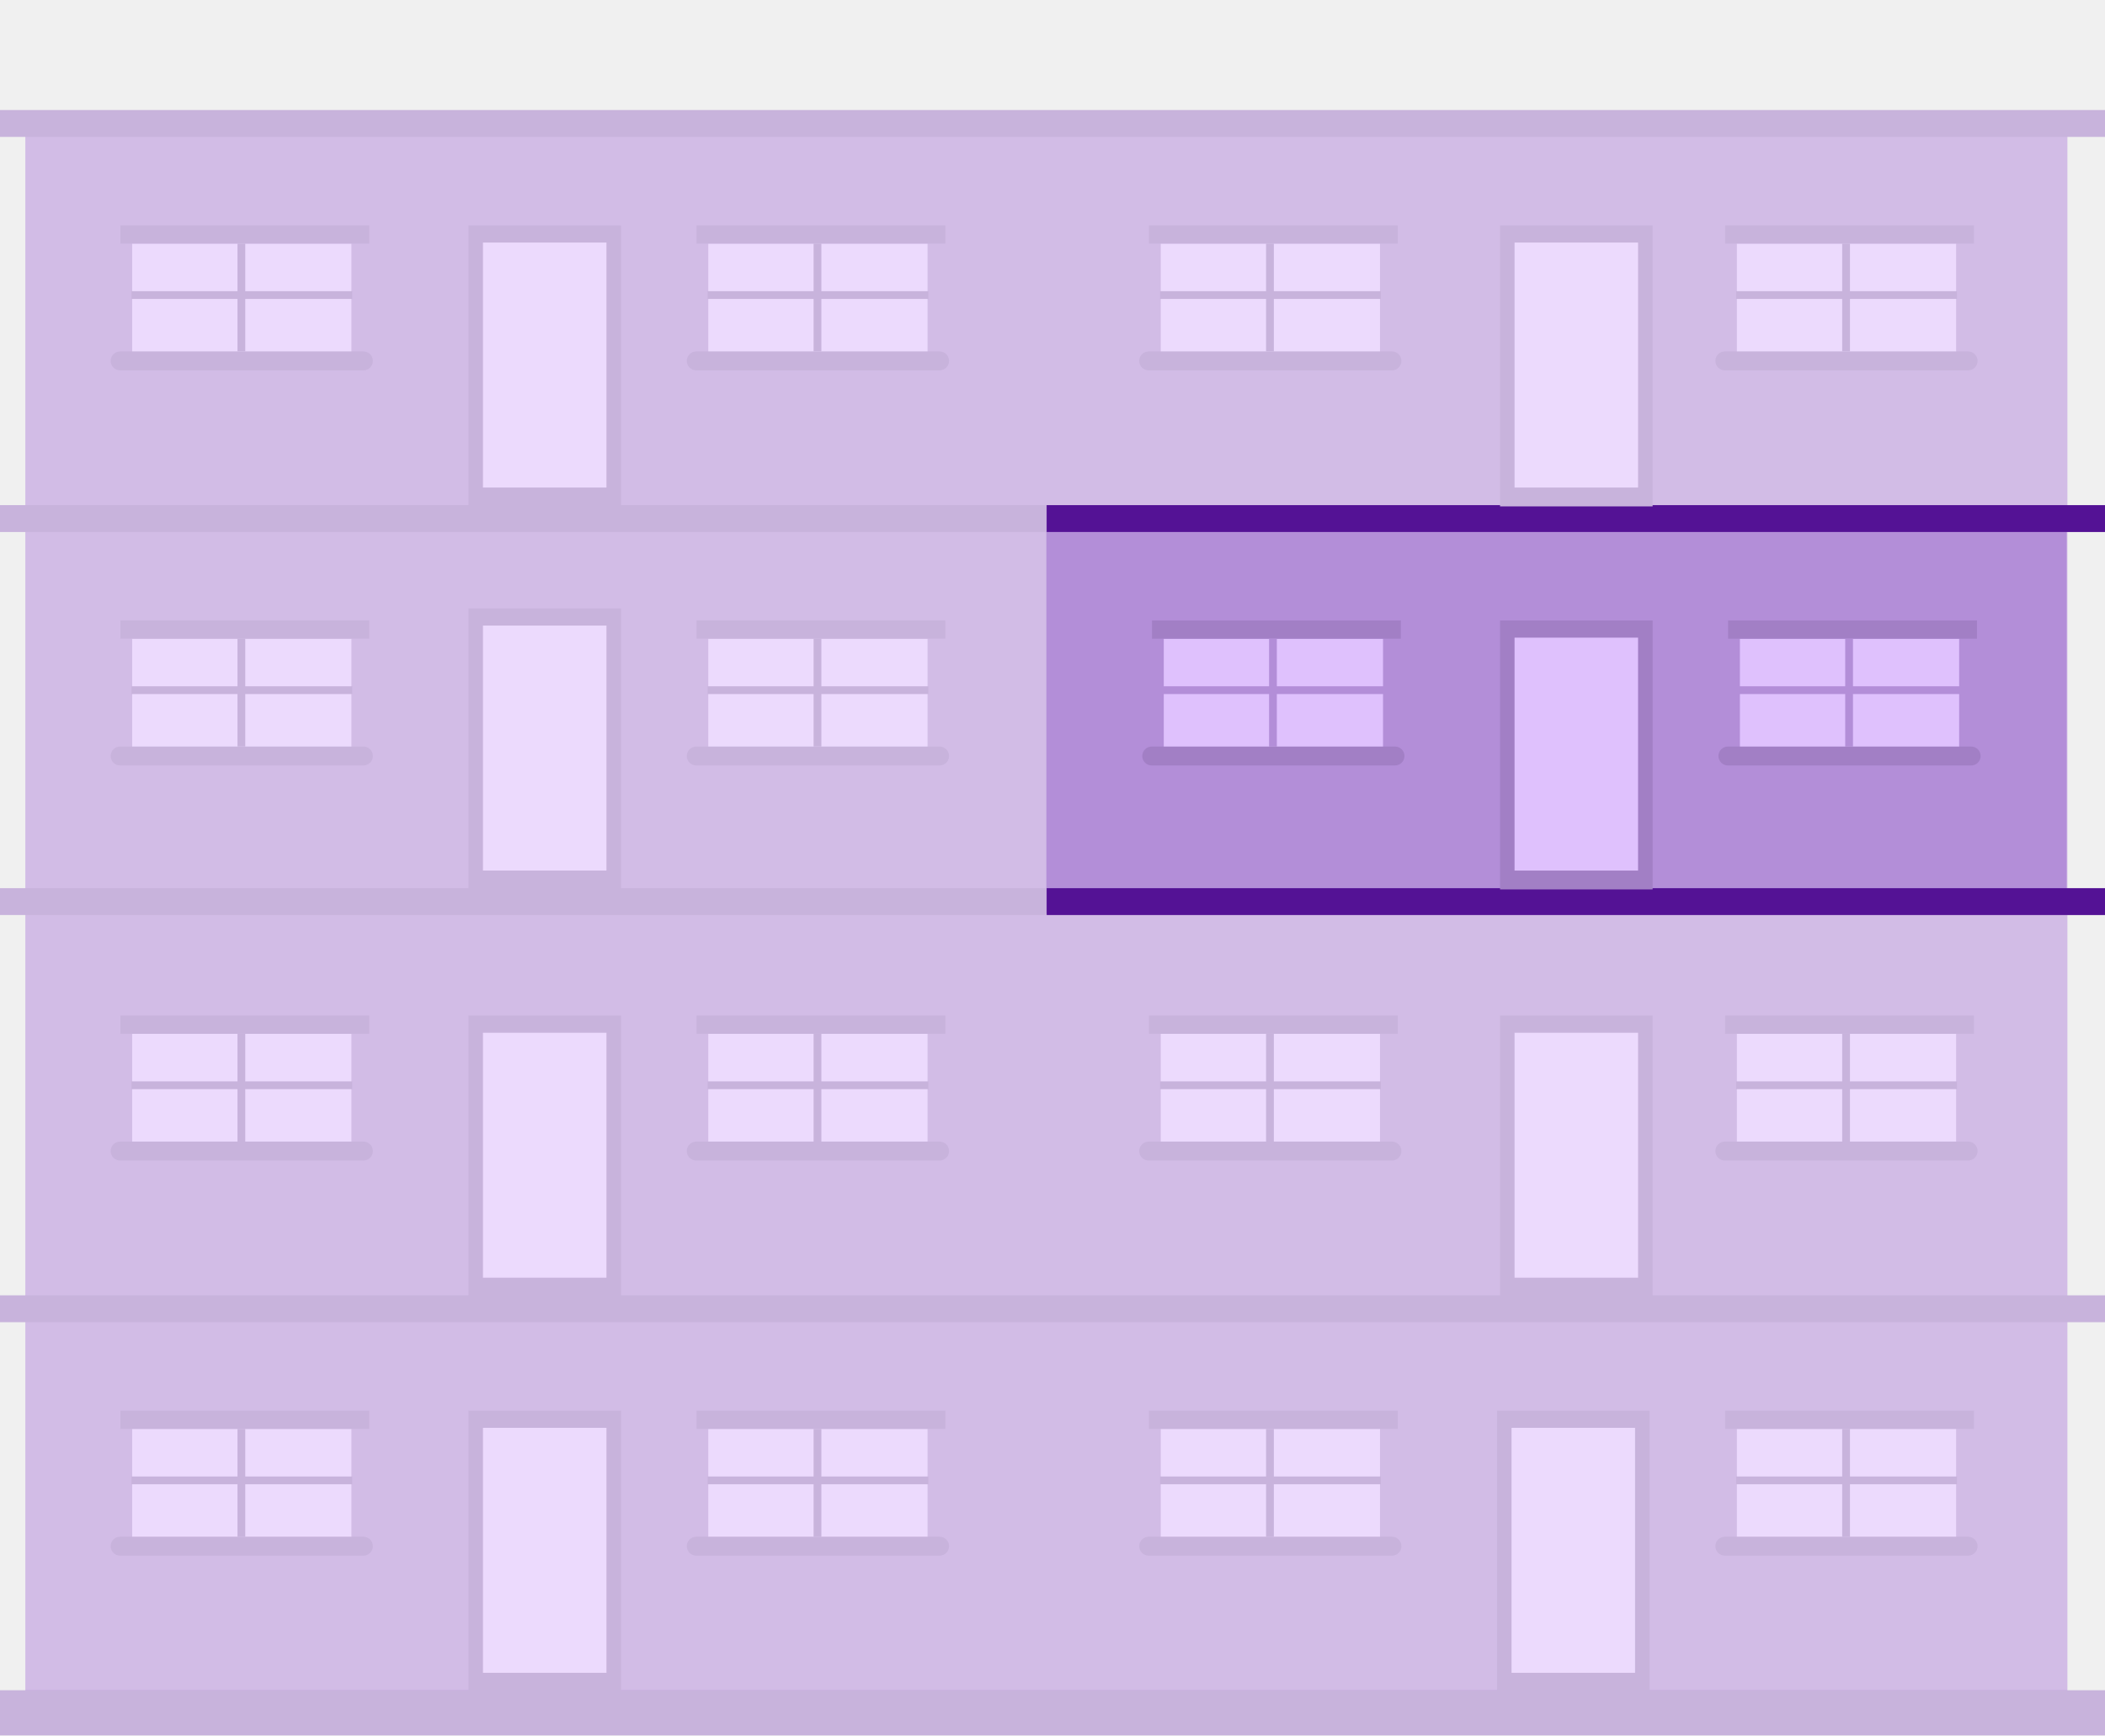
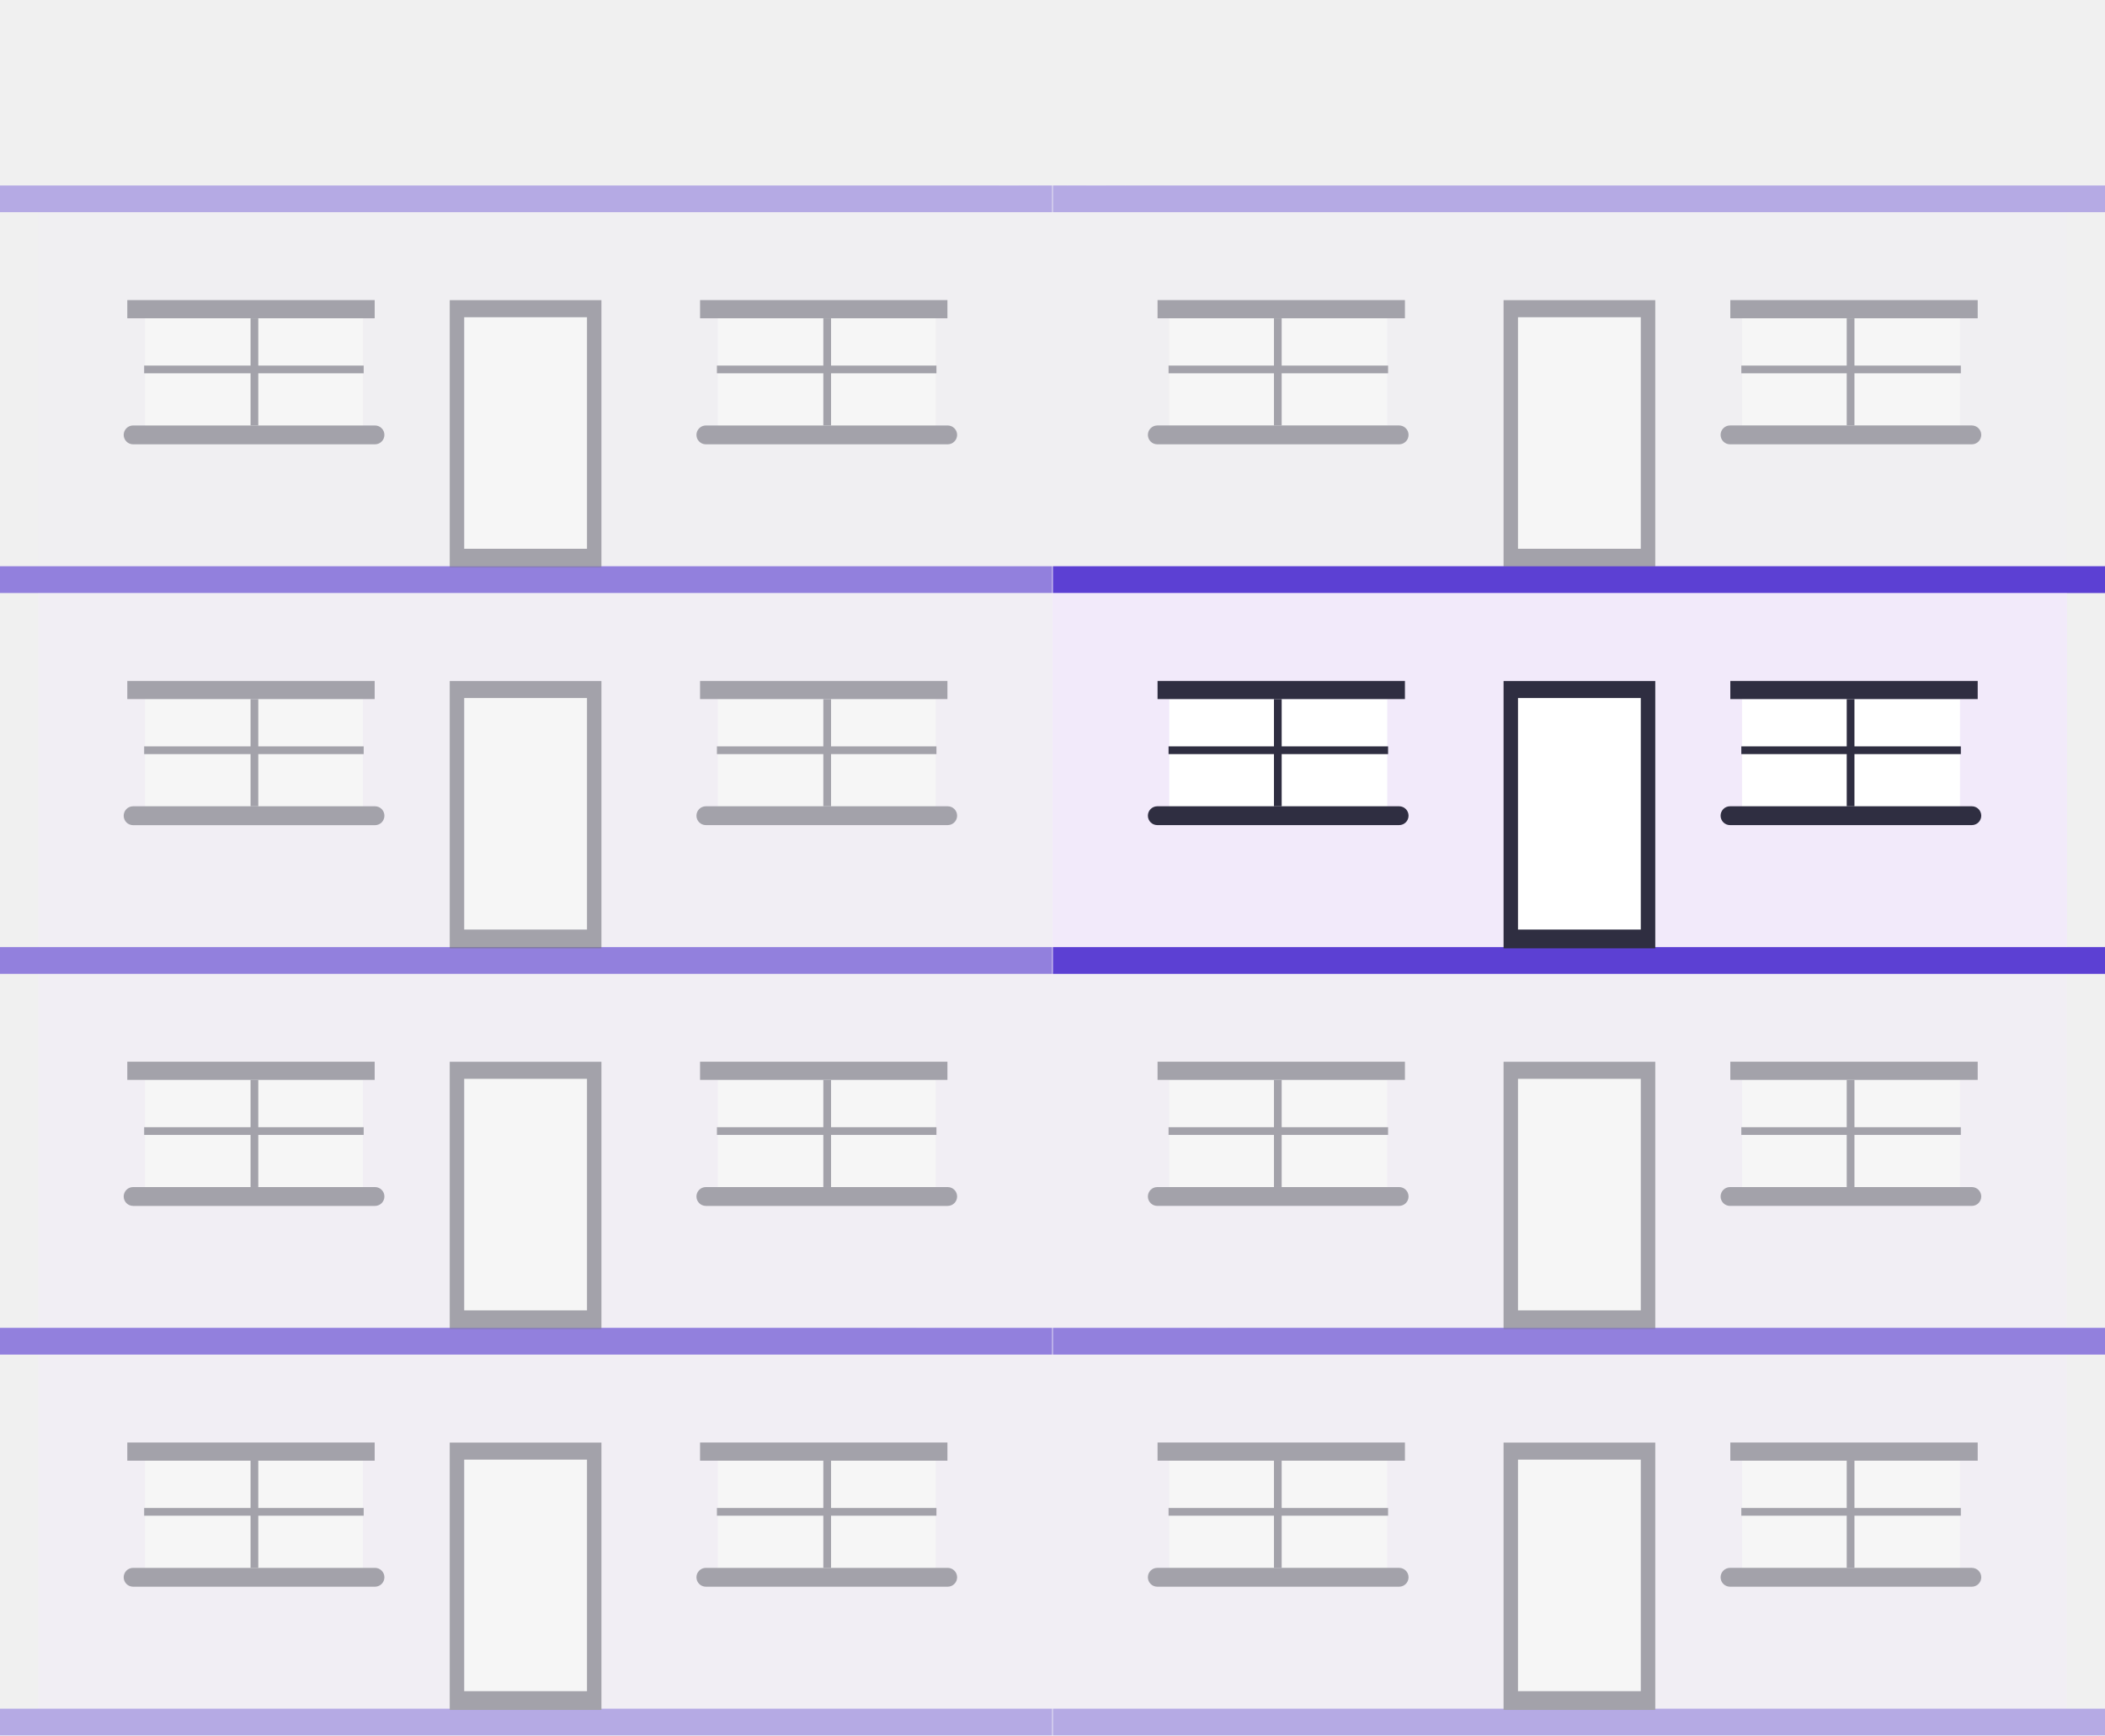
<svg xmlns="http://www.w3.org/2000/svg" id="Laag_1" data-name="Laag 1" viewBox="0 0 1510 1245">
  <defs>
-     <style>.cls-1{fill:#d2bce6;}.cls-2{fill:#c8b3dc;}.cls-3{fill:#b38ed8;}.cls-4{fill:#541295;}.cls-5{fill:#a27fc5;}.cls-6{fill:#dfc1fd;}.cls-7{fill:#ecdafd;}</style>
+     <style>.cls-1{opacity:0.4;}.cls-2,.cls-6{fill:#f2eafa;}.cls-2{opacity:0.5;isolation:isolate;}.cls-3{fill:#5c40d3;}.cls-4{fill:#fff;}.cls-5{fill:#2f2e41;}</style>
  </defs>
-   <rect id="Rectangle_430" data-name="Rectangle 430" class="cls-1" x="18.18" y="97.4" width="1464.87" height="1125.16" />
-   <rect id="Rectangle_567" data-name="Rectangle 567" class="cls-2" y="637.19" width="1510" height="19.27" />
-   <rect id="Rectangle_568" data-name="Rectangle 568" class="cls-2" y="362.39" width="1510" height="19.27" />
-   <rect id="Rectangle_296" data-name="Rectangle 296" class="cls-2" y="78.94" width="1510" height="19.27" />
-   <path id="Path_1730" data-name="Path 1730" class="cls-3" d="M1482.52,364.5v291H750.61V362.39l630.75,1.82Z" />
-   <rect id="Rectangle_439" data-name="Rectangle 439" class="cls-4" x="750.83" y="362.39" width="759.17" height="19.27" />
-   <rect id="Rectangle_566" data-name="Rectangle 566" class="cls-4" x="750.83" y="637.19" width="759.17" height="19.27" />
-   <rect id="Rectangle_482" data-name="Rectangle 482" class="cls-2" y="929.3" width="1510" height="19.27" />
-   <rect id="Rectangle_493" data-name="Rectangle 493" class="cls-5" y="1212.75" width="1510" height="19.27" />
-   <rect id="Rectangle_431" data-name="Rectangle 431" class="cls-2" y="1212.75" width="1510" height="32.25" />
-   <rect id="Rectangle_465" data-name="Rectangle 465" class="cls-6" x="834.82" y="458.22" width="157.28" height="88.99" />
-   <rect id="Rectangle_440" data-name="Rectangle 440" class="cls-7" x="94.81" y="174.77" width="157.28" height="88.99" />
-   <rect id="Rectangle_507" data-name="Rectangle 507" class="cls-7" x="94.81" y="741.68" width="157.28" height="88.99" />
-   <rect id="Rectangle_560" data-name="Rectangle 560" class="cls-7" x="94.81" y="458.22" width="157.28" height="88.99" />
-   <rect id="Rectangle_531" data-name="Rectangle 531" class="cls-7" x="94.81" y="1025.13" width="157.28" height="88.99" />
-   <rect id="Rectangle_497" data-name="Rectangle 497" class="cls-7" x="832.66" y="174.77" width="157.28" height="88.99" />
-   <rect id="Rectangle_518" data-name="Rectangle 518" class="cls-7" x="832.66" y="741.68" width="157.28" height="88.99" />
-   <rect id="Rectangle_542" data-name="Rectangle 542" class="cls-7" x="832.66" y="1025.13" width="157.28" height="88.99" />
-   <rect id="Rectangle_472" data-name="Rectangle 472" class="cls-6" x="1248.1" y="458.22" width="157.28" height="88.99" />
-   <rect id="Rectangle_448" data-name="Rectangle 448" class="cls-7" x="508.09" y="174.77" width="157.28" height="88.99" />
-   <rect id="Rectangle_508" data-name="Rectangle 508" class="cls-7" x="508.09" y="741.68" width="157.28" height="88.99" />
-   <rect id="Rectangle_554" data-name="Rectangle 554" class="cls-7" x="508.09" y="458.22" width="157.28" height="88.99" />
-   <rect id="Rectangle_532" data-name="Rectangle 532" class="cls-7" x="508.09" y="1025.13" width="157.28" height="88.99" />
-   <rect id="Rectangle_494" data-name="Rectangle 494" class="cls-7" x="1245.93" y="174.77" width="157.28" height="88.99" />
-   <rect id="Rectangle_527" data-name="Rectangle 527" class="cls-7" x="1245.93" y="741.68" width="157.28" height="88.99" />
-   <rect id="Rectangle_551" data-name="Rectangle 551" class="cls-7" x="1245.93" y="1025.13" width="157.28" height="88.99" />
-   <rect id="Rectangle_466" data-name="Rectangle 466" class="cls-5" x="826.37" y="445.12" width="178.5" height="13.11" />
-   <rect id="Rectangle_441" data-name="Rectangle 441" class="cls-2" x="86.37" y="161.66" width="178.5" height="13.11" />
-   <rect id="Rectangle_506" data-name="Rectangle 506" class="cls-2" x="86.37" y="728.57" width="178.5" height="13.11" />
-   <rect id="Rectangle_563" data-name="Rectangle 563" class="cls-2" x="86.37" y="445.12" width="178.5" height="13.11" />
-   <rect id="Rectangle_530" data-name="Rectangle 530" class="cls-2" x="86.37" y="1012.02" width="178.5" height="13.11" />
-   <rect id="Rectangle_498" data-name="Rectangle 498" class="cls-2" x="824.21" y="161.66" width="178.5" height="13.11" />
-   <rect id="Rectangle_519" data-name="Rectangle 519" class="cls-2" x="824.21" y="728.57" width="178.5" height="13.11" />
-   <rect id="Rectangle_543" data-name="Rectangle 543" class="cls-2" x="824.21" y="1012.02" width="178.5" height="13.11" />
-   <rect id="Rectangle_473" data-name="Rectangle 473" class="cls-5" x="1239.65" y="445.12" width="178.5" height="13.11" />
-   <rect id="Rectangle_449" data-name="Rectangle 449" class="cls-2" x="499.65" y="161.66" width="178.5" height="13.11" />
-   <rect id="Rectangle_509" data-name="Rectangle 509" class="cls-2" x="499.65" y="728.57" width="178.5" height="13.11" />
-   <rect id="Rectangle_564" data-name="Rectangle 564" class="cls-2" x="499.65" y="445.12" width="178.5" height="13.11" />
-   <rect id="Rectangle_533" data-name="Rectangle 533" class="cls-2" x="499.65" y="1012.02" width="178.5" height="13.11" />
-   <rect id="Rectangle_499" data-name="Rectangle 499" class="cls-2" x="1237.49" y="161.66" width="178.5" height="13.11" />
-   <rect id="Rectangle_525" data-name="Rectangle 525" class="cls-2" x="1237.49" y="728.57" width="178.5" height="13.11" />
-   <rect id="Rectangle_549" data-name="Rectangle 549" class="cls-2" x="1237.49" y="1012.02" width="178.5" height="13.11" />
-   <rect id="Rectangle_467" data-name="Rectangle 467" class="cls-3" x="910.36" y="458.22" width="5.57" height="77.35" />
-   <rect id="Rectangle_442" data-name="Rectangle 442" class="cls-2" x="170.36" y="174.77" width="5.57" height="77.35" />
-   <rect id="Rectangle_510" data-name="Rectangle 510" class="cls-2" x="170.36" y="741.68" width="5.57" height="77.35" />
-   <rect id="Rectangle_565" data-name="Rectangle 565" class="cls-2" x="170.36" y="458.22" width="5.57" height="77.35" />
-   <rect id="Rectangle_534" data-name="Rectangle 534" class="cls-2" x="170.36" y="1025.13" width="5.57" height="77.35" />
-   <rect id="Rectangle_505" data-name="Rectangle 505" class="cls-2" x="908.2" y="174.77" width="5.57" height="77.35" />
-   <rect id="Rectangle_522" data-name="Rectangle 522" class="cls-2" x="908.2" y="741.68" width="5.57" height="77.35" />
-   <rect id="Rectangle_546" data-name="Rectangle 546" class="cls-2" x="908.2" y="1025.13" width="5.57" height="77.35" />
-   <rect id="Rectangle_476" data-name="Rectangle 476" class="cls-3" x="1323.64" y="458.22" width="5.57" height="77.35" />
-   <rect id="Rectangle_451" data-name="Rectangle 451" class="cls-2" x="583.63" y="174.77" width="5.57" height="77.35" />
-   <rect id="Rectangle_511" data-name="Rectangle 511" class="cls-2" x="583.63" y="741.68" width="5.57" height="77.35" />
-   <rect id="Rectangle_558" data-name="Rectangle 558" class="cls-2" x="583.63" y="458.22" width="5.57" height="77.35" />
-   <rect id="Rectangle_535" data-name="Rectangle 535" class="cls-2" x="583.63" y="1025.13" width="5.57" height="77.35" />
-   <rect id="Rectangle_496" data-name="Rectangle 496" class="cls-2" x="1321.48" y="174.77" width="5.57" height="77.35" />
-   <rect id="Rectangle_529" data-name="Rectangle 529" class="cls-2" x="1321.48" y="741.68" width="5.57" height="77.35" />
-   <rect id="Rectangle_553" data-name="Rectangle 553" class="cls-2" x="1321.48" y="1025.13" width="5.57" height="77.35" />
-   <path id="Rectangle_468" data-name="Rectangle 468" class="cls-5" d="M826.19,535.58h174.49a6.8,6.8,0,0,1,6.8,6.79h0a6.8,6.8,0,0,1-6.8,6.8H826.19a6.79,6.79,0,0,1-6.8-6.8h0A6.79,6.79,0,0,1,826.19,535.58Z" />
-   <path id="Rectangle_444" data-name="Rectangle 444" class="cls-2" d="M86.18,252.12H260.67a6.8,6.8,0,0,1,6.8,6.8h0a6.8,6.8,0,0,1-6.8,6.8H86.18a6.81,6.81,0,0,1-6.8-6.8h0A6.81,6.81,0,0,1,86.18,252.12Z" />
-   <path id="Rectangle_512" data-name="Rectangle 512" class="cls-2" d="M86.18,819H260.67a6.79,6.79,0,0,1,6.8,6.8h0a6.79,6.79,0,0,1-6.8,6.79H86.18a6.8,6.8,0,0,1-6.8-6.79h0A6.8,6.8,0,0,1,86.18,819Z" />
-   <path id="Rectangle_559" data-name="Rectangle 559" class="cls-2" d="M86.18,535.58H260.67a6.79,6.79,0,0,1,6.8,6.79h0a6.79,6.79,0,0,1-6.8,6.8H86.18a6.8,6.8,0,0,1-6.8-6.8h0A6.8,6.8,0,0,1,86.18,535.58Z" />
-   <path id="Rectangle_536" data-name="Rectangle 536" class="cls-2" d="M86.18,1102.48H260.67a6.79,6.79,0,0,1,6.8,6.8h0a6.79,6.79,0,0,1-6.8,6.79H86.18a6.8,6.8,0,0,1-6.8-6.79h0A6.8,6.8,0,0,1,86.18,1102.48Z" />
-   <path id="Rectangle_500" data-name="Rectangle 500" class="cls-2" d="M824,252.12h174.5a6.8,6.8,0,0,1,6.79,6.8h0a6.8,6.8,0,0,1-6.79,6.8H824a6.8,6.8,0,0,1-6.79-6.8h0A6.8,6.8,0,0,1,824,252.12Z" />
-   <path id="Rectangle_520" data-name="Rectangle 520" class="cls-2" d="M824,819h174.5a6.79,6.79,0,0,1,6.79,6.8h0a6.79,6.79,0,0,1-6.79,6.79H824a6.79,6.79,0,0,1-6.79-6.79h0A6.79,6.79,0,0,1,824,819Z" />
-   <path id="Rectangle_544" data-name="Rectangle 544" class="cls-2" d="M824,1102.48h174.5a6.79,6.79,0,0,1,6.79,6.8h0a6.79,6.79,0,0,1-6.79,6.79H824a6.79,6.79,0,0,1-6.79-6.79h0A6.79,6.79,0,0,1,824,1102.48Z" />
-   <path id="Rectangle_474" data-name="Rectangle 474" class="cls-5" d="M1239.46,535.58H1414a6.79,6.79,0,0,1,6.79,6.79h0a6.79,6.79,0,0,1-6.79,6.8h-174.5a6.79,6.79,0,0,1-6.79-6.8h0A6.79,6.79,0,0,1,1239.46,535.58Z" />
-   <path id="Rectangle_447" data-name="Rectangle 447" class="cls-2" d="M499.46,252.12H674a6.81,6.81,0,0,1,6.8,6.8h0a6.81,6.81,0,0,1-6.8,6.8H499.46a6.81,6.81,0,0,1-6.8-6.8h0A6.81,6.81,0,0,1,499.46,252.12Z" />
-   <path id="Rectangle_513" data-name="Rectangle 513" class="cls-2" d="M499.46,819H674a6.8,6.8,0,0,1,6.8,6.8h0a6.8,6.8,0,0,1-6.8,6.79H499.46a6.8,6.8,0,0,1-6.8-6.79h0A6.8,6.8,0,0,1,499.46,819Z" />
-   <path id="Rectangle_555" data-name="Rectangle 555" class="cls-2" d="M499.46,535.58H674a6.8,6.8,0,0,1,6.8,6.79h0a6.8,6.8,0,0,1-6.8,6.8H499.46a6.8,6.8,0,0,1-6.8-6.8h0A6.8,6.8,0,0,1,499.46,535.58Z" />
-   <path id="Rectangle_537" data-name="Rectangle 537" class="cls-2" d="M499.46,1102.48H674a6.8,6.8,0,0,1,6.8,6.8h0a6.8,6.8,0,0,1-6.8,6.79H499.46a6.8,6.8,0,0,1-6.8-6.79h0A6.8,6.8,0,0,1,499.46,1102.48Z" />
-   <path id="Rectangle_495" data-name="Rectangle 495" class="cls-2" d="M1237.3,252.12h174.49a6.8,6.8,0,0,1,6.8,6.8h0a6.8,6.8,0,0,1-6.8,6.8H1237.3a6.81,6.81,0,0,1-6.8-6.8h0A6.81,6.81,0,0,1,1237.3,252.12Z" />
-   <path id="Rectangle_526" data-name="Rectangle 526" class="cls-2" d="M1237.3,819h174.49a6.79,6.79,0,0,1,6.8,6.8h0a6.79,6.79,0,0,1-6.8,6.79H1237.3a6.8,6.8,0,0,1-6.8-6.79h0A6.8,6.8,0,0,1,1237.3,819Z" />
-   <path id="Rectangle_550" data-name="Rectangle 550" class="cls-2" d="M1237.3,1102.48h174.49a6.79,6.79,0,0,1,6.8,6.8h0a6.79,6.79,0,0,1-6.8,6.79H1237.3a6.8,6.8,0,0,1-6.8-6.79h0A6.8,6.8,0,0,1,1237.3,1102.48Z" />
-   <rect id="Rectangle_469" data-name="Rectangle 469" class="cls-3" x="834.3" y="492.36" width="158.4" height="5.57" />
-   <rect id="Rectangle_443" data-name="Rectangle 443" class="cls-2" x="94.3" y="208.9" width="158.4" height="5.57" />
-   <rect id="Rectangle_514" data-name="Rectangle 514" class="cls-2" x="94.3" y="775.81" width="158.4" height="5.57" />
-   <rect id="Rectangle_561" data-name="Rectangle 561" class="cls-2" x="94.3" y="492.36" width="158.4" height="5.57" />
-   <rect id="Rectangle_538" data-name="Rectangle 538" class="cls-2" x="94.3" y="1059.26" width="158.4" height="5.57" />
-   <rect id="Rectangle_501" data-name="Rectangle 501" class="cls-2" x="832.14" y="208.9" width="158.4" height="5.57" />
-   <rect id="Rectangle_521" data-name="Rectangle 521" class="cls-2" x="832.14" y="775.81" width="158.4" height="5.57" />
-   <rect id="Rectangle_545" data-name="Rectangle 545" class="cls-2" x="832.14" y="1059.26" width="158.4" height="5.57" />
-   <rect id="Rectangle_475" data-name="Rectangle 475" class="cls-3" x="1247.58" y="492.36" width="158.4" height="5.57" />
-   <rect id="Rectangle_450" data-name="Rectangle 450" class="cls-2" x="507.58" y="208.9" width="158.4" height="5.57" />
-   <rect id="Rectangle_515" data-name="Rectangle 515" class="cls-2" x="507.58" y="775.81" width="158.4" height="5.57" />
-   <rect id="Rectangle_562" data-name="Rectangle 562" class="cls-2" x="507.58" y="492.36" width="158.4" height="5.57" />
-   <rect id="Rectangle_539" data-name="Rectangle 539" class="cls-2" x="507.58" y="1059.26" width="158.4" height="5.57" />
-   <rect id="Rectangle_502" data-name="Rectangle 502" class="cls-2" x="1245.42" y="208.9" width="158.4" height="5.57" />
-   <rect id="Rectangle_528" data-name="Rectangle 528" class="cls-2" x="1245.42" y="775.81" width="158.4" height="5.57" />
-   <rect id="Rectangle_552" data-name="Rectangle 552" class="cls-2" x="1245.42" y="1059.26" width="158.4" height="5.57" />
-   <rect id="Rectangle_470" data-name="Rectangle 470" class="cls-5" x="1076.04" y="445.16" width="109.46" height="192.93" />
-   <rect id="Rectangle_445" data-name="Rectangle 445" class="cls-2" x="336.03" y="161.71" width="109.46" height="201.59" />
-   <rect id="Rectangle_471" data-name="Rectangle 471" class="cls-6" x="1086.45" y="457.47" width="88.6" height="167.09" />
-   <rect id="Rectangle_446" data-name="Rectangle 446" class="cls-7" x="346.44" y="174.02" width="88.6" height="175.74" />
-   <rect id="Rectangle_569" data-name="Rectangle 569" class="cls-2" x="336.03" y="436.51" width="109.46" height="201.59" />
-   <rect id="Rectangle_571" data-name="Rectangle 571" class="cls-2" x="336.03" y="728.61" width="109.46" height="201.59" />
-   <rect id="Rectangle_573" data-name="Rectangle 573" class="cls-2" x="336.03" y="1012.07" width="109.46" height="201.59" />
-   <rect id="Rectangle_575" data-name="Rectangle 575" class="cls-2" x="1073.87" y="1012.07" width="109.46" height="201.59" />
-   <rect id="Rectangle_577" data-name="Rectangle 577" class="cls-2" x="1076.04" y="728.61" width="109.46" height="201.59" />
-   <rect id="Rectangle_570" data-name="Rectangle 570" class="cls-7" x="346.44" y="448.81" width="88.6" height="175.74" />
-   <rect id="Rectangle_572" data-name="Rectangle 572" class="cls-7" x="346.44" y="740.92" width="88.6" height="175.74" />
-   <rect id="Rectangle_574" data-name="Rectangle 574" class="cls-7" x="346.44" y="1024.37" width="88.6" height="175.74" />
-   <rect id="Rectangle_576" data-name="Rectangle 576" class="cls-7" x="1084.29" y="1024.37" width="88.6" height="175.74" />
-   <rect id="Rectangle_578" data-name="Rectangle 578" class="cls-7" x="1086.45" y="740.92" width="88.6" height="175.74" />
-   <rect id="Rectangle_579" data-name="Rectangle 579" class="cls-2" x="1076.04" y="161.71" width="109.46" height="201.59" />
-   <rect id="Rectangle_580" data-name="Rectangle 580" class="cls-7" x="1086.45" y="174.02" width="88.6" height="175.74" />
+   <g id="Group_398" data-name="Group 398" class="cls-1">
+     <path id="Path_1730" data-name="Path 1730" class="cls-2" d="M1482.69,135.17V424.45H755.05V133.07l627.06,1.81Z" />
+     <rect id="Rectangle_439" data-name="Rectangle 439" class="cls-3" x="755.26" y="133.07" width="754.74" height="19.15" />
+     <rect id="Rectangle_566" data-name="Rectangle 566" class="cls-3" x="755.26" y="406.27" width="754.74" height="19.15" />
+     <rect id="Rectangle_465" data-name="Rectangle 465" class="cls-4" x="838.76" y="228.35" width="156.36" height="88.47" />
+     <rect id="Rectangle_472" data-name="Rectangle 472" class="cls-4" x="1249.63" y="228.35" width="156.36" height="88.47" />
+     <rect id="Rectangle_466" data-name="Rectangle 466" class="cls-5" x="830.36" y="215.31" width="177.45" height="13.03" />
+     <rect id="Rectangle_473" data-name="Rectangle 473" class="cls-5" x="1241.23" y="215.31" width="177.45" height="13.03" />
+     <rect id="Rectangle_467" data-name="Rectangle 467" class="cls-5" x="913.86" y="228.35" width="5.54" height="76.9" />
+     <rect id="Rectangle_476" data-name="Rectangle 476" class="cls-5" x="1324.73" y="228.35" width="5.54" height="76.9" />
+     <path id="Rectangle_468" data-name="Rectangle 468" class="cls-5" d="M830.18,305.24h173.47a6.76,6.76,0,0,1,6.76,6.76h0a6.76,6.76,0,0,1-6.76,6.76H830.18a6.76,6.76,0,0,1-6.76-6.76h0A6.76,6.76,0,0,1,830.18,305.24Z" />
+     <path id="Rectangle_474" data-name="Rectangle 474" class="cls-5" d="M1241,305.24h173.48a6.76,6.76,0,0,1,6.75,6.76h0a6.76,6.76,0,0,1-6.75,6.76H1241a6.76,6.76,0,0,1-6.75-6.76h0A6.76,6.76,0,0,1,1241,305.24Z" />
+     <rect id="Rectangle_469" data-name="Rectangle 469" class="cls-5" x="838.25" y="262.28" width="157.48" height="5.54" />
+     <rect id="Rectangle_475" data-name="Rectangle 475" class="cls-5" x="1249.11" y="262.28" width="157.48" height="5.54" />
+     <rect id="Rectangle_470" data-name="Rectangle 470" class="cls-5" x="1078.57" y="215.36" width="108.82" height="191.81" />
+     <rect id="Rectangle_471" data-name="Rectangle 471" class="cls-4" x="1088.92" y="227.59" width="88.08" height="166.11" />
+   </g>
+   <g id="Group_399" data-name="Group 399" class="cls-1">
+     <path id="Path_1730-2" data-name="Path 1730-2" class="cls-6" d="M1482.69,681.55V970.83H755.05V679.46l627.06,1.81Z" />
+     <rect id="Rectangle_439-2" data-name="Rectangle 439-2" class="cls-3" x="755.26" y="679.46" width="754.74" height="19.15" />
+     <rect id="Rectangle_566-2" data-name="Rectangle 566-2" class="cls-3" x="755.26" y="952.65" width="754.74" height="19.15" />
+     <rect id="Rectangle_465-2" data-name="Rectangle 465-2" class="cls-4" x="838.76" y="774.73" width="156.36" height="88.47" />
+     <rect id="Rectangle_472-2" data-name="Rectangle 472-2" class="cls-4" x="1249.63" y="774.73" width="156.36" height="88.47" />
+     <rect id="Rectangle_466-2" data-name="Rectangle 466-2" class="cls-5" x="830.36" y="761.7" width="177.45" height="13.03" />
+     <rect id="Rectangle_473-2" data-name="Rectangle 473-2" class="cls-5" x="1241.23" y="761.7" width="177.45" height="13.03" />
+     <rect id="Rectangle_467-2" data-name="Rectangle 467-2" class="cls-5" x="913.86" y="774.73" width="5.54" height="76.9" />
+     <rect id="Rectangle_476-2" data-name="Rectangle 476-2" class="cls-5" x="1324.73" y="774.73" width="5.54" height="76.9" />
+     <path id="Rectangle_468-2" data-name="Rectangle 468-2" class="cls-5" d="M830.18,851.63h173.47a6.76,6.76,0,0,1,6.76,6.76h0a6.76,6.76,0,0,1-6.76,6.75H830.18a6.76,6.76,0,0,1-6.76-6.75h0A6.76,6.76,0,0,1,830.18,851.63Z" />
+     <path id="Rectangle_474-2" data-name="Rectangle 474-2" class="cls-5" d="M1241,851.63h173.48a6.76,6.76,0,0,1,6.75,6.76h0a6.75,6.75,0,0,1-6.75,6.75H1241a6.75,6.75,0,0,1-6.75-6.75h0A6.76,6.76,0,0,1,1241,851.63Z" />
+     <rect id="Rectangle_469-2" data-name="Rectangle 469-2" class="cls-5" x="838.25" y="808.67" width="157.48" height="5.54" />
+     <rect id="Rectangle_475-2" data-name="Rectangle 475-2" class="cls-5" x="1249.11" y="808.67" width="157.48" height="5.54" />
+     <rect id="Rectangle_470-2" data-name="Rectangle 470-2" class="cls-5" x="1078.57" y="761.75" width="108.82" height="191.81" />
+     <rect id="Rectangle_471-2" data-name="Rectangle 471-2" class="cls-4" x="1088.92" y="773.98" width="88.08" height="166.11" />
+   </g>
+   <g id="Group_400" data-name="Group 400" class="cls-1">
+     <path id="Path_1730-3" data-name="Path 1730-3" class="cls-6" d="M1482.69,954.75V1244H755.05V952.65l627.06,1.81Z" />
+     <rect id="Rectangle_439-3" data-name="Rectangle 439-3" class="cls-3" x="755.26" y="952.65" width="754.74" height="19.15" />
+     <rect id="Rectangle_566-3" data-name="Rectangle 566-3" class="cls-3" x="755.26" y="1225.85" width="754.74" height="19.15" />
+     <rect id="Rectangle_465-3" data-name="Rectangle 465-3" class="cls-4" x="838.76" y="1047.92" width="156.36" height="88.47" />
+     <rect id="Rectangle_472-3" data-name="Rectangle 472-3" class="cls-4" x="1249.63" y="1047.92" width="156.36" height="88.47" />
+     <rect id="Rectangle_466-3" data-name="Rectangle 466-3" class="cls-5" x="830.36" y="1034.89" width="177.45" height="13.03" />
+     <rect id="Rectangle_473-3" data-name="Rectangle 473-3" class="cls-5" x="1241.23" y="1034.89" width="177.45" height="13.03" />
+     <rect id="Rectangle_467-3" data-name="Rectangle 467-3" class="cls-5" x="913.86" y="1047.92" width="5.54" height="76.9" />
+     <rect id="Rectangle_476-3" data-name="Rectangle 476-3" class="cls-5" x="1324.73" y="1047.92" width="5.54" height="76.9" />
+     <path id="Rectangle_468-3" data-name="Rectangle 468-3" class="cls-5" d="M830.18,1124.82h173.47a6.76,6.76,0,0,1,6.76,6.76h0a6.76,6.76,0,0,1-6.76,6.76H830.18a6.76,6.76,0,0,1-6.76-6.76h0A6.76,6.76,0,0,1,830.18,1124.82Z" />
+     <path id="Rectangle_474-3" data-name="Rectangle 474-3" class="cls-5" d="M1241,1124.82h173.48a6.76,6.76,0,0,1,6.75,6.76h0a6.76,6.76,0,0,1-6.75,6.76H1241a6.76,6.76,0,0,1-6.75-6.76h0A6.76,6.76,0,0,1,1241,1124.82Z" />
+     <rect id="Rectangle_469-3" data-name="Rectangle 469-3" class="cls-5" x="838.25" y="1081.86" width="157.48" height="5.54" />
+     <rect id="Rectangle_475-3" data-name="Rectangle 475-3" class="cls-5" x="1249.11" y="1081.86" width="157.48" height="5.54" />
+     <rect id="Rectangle_470-3" data-name="Rectangle 470-3" class="cls-5" x="1078.57" y="1034.94" width="108.82" height="191.81" />
+     <rect id="Rectangle_471-3" data-name="Rectangle 471-3" class="cls-4" x="1088.92" y="1047.17" width="88.08" height="166.11" />
+   </g>
+   <g id="Group_397" data-name="Group 397">
+     <path id="Path_1730-4" data-name="Path 1730-4" class="cls-6" d="M1482.69,408.36V697.64H755.05V406.27l627.06,1.8Z" />
+     <rect id="Rectangle_439-4" data-name="Rectangle 439-4" class="cls-3" x="755.26" y="406.27" width="754.74" height="19.15" />
+     <rect id="Rectangle_566-4" data-name="Rectangle 566-4" class="cls-3" x="755.26" y="679.46" width="754.74" height="19.15" />
+     <rect id="Rectangle_465-4" data-name="Rectangle 465-4" class="cls-4" x="838.76" y="501.54" width="156.36" height="88.47" />
+     <rect id="Rectangle_472-4" data-name="Rectangle 472-4" class="cls-4" x="1249.63" y="501.54" width="156.36" height="88.47" />
+     <rect id="Rectangle_466-4" data-name="Rectangle 466-4" class="cls-5" x="830.36" y="488.51" width="177.45" height="13.03" />
+     <rect id="Rectangle_473-4" data-name="Rectangle 473-4" class="cls-5" x="1241.23" y="488.51" width="177.45" height="13.03" />
+     <rect id="Rectangle_467-4" data-name="Rectangle 467-4" class="cls-5" x="913.86" y="501.54" width="5.54" height="76.9" />
+     <rect id="Rectangle_476-4" data-name="Rectangle 476-4" class="cls-5" x="1324.73" y="501.54" width="5.54" height="76.9" />
+     <path id="Rectangle_468-4" data-name="Rectangle 468-4" class="cls-5" d="M830.18,578.44h173.47a6.76,6.76,0,0,1,6.76,6.75h0a6.76,6.76,0,0,1-6.76,6.76H830.18a6.76,6.76,0,0,1-6.76-6.76h0A6.76,6.76,0,0,1,830.18,578.44Z" />
+     <path id="Rectangle_474-4" data-name="Rectangle 474-4" class="cls-5" d="M1241,578.44h173.48a6.75,6.75,0,0,1,6.75,6.75h0a6.75,6.75,0,0,1-6.75,6.76H1241a6.75,6.75,0,0,1-6.75-6.76h0A6.75,6.75,0,0,1,1241,578.44Z" />
+     <rect id="Rectangle_469-4" data-name="Rectangle 469-4" class="cls-5" x="838.25" y="535.47" width="157.48" height="5.54" />
+     <rect id="Rectangle_475-4" data-name="Rectangle 475-4" class="cls-5" x="1249.11" y="535.47" width="157.48" height="5.54" />
+     <rect id="Rectangle_470-4" data-name="Rectangle 470-4" class="cls-5" x="1078.57" y="488.55" width="108.82" height="191.81" />
+     <rect id="Rectangle_471-4" data-name="Rectangle 471-4" class="cls-4" x="1088.92" y="500.79" width="88.08" height="166.11" />
+   </g>
+   <g id="Group_401" data-name="Group 401" class="cls-1">
+     <path id="Path_1730-5" data-name="Path 1730-5" class="cls-2" d="M27.31,135.17V424.45H755V133.07l-627.07,1.81Z" />
+     <rect id="Rectangle_439-5" data-name="Rectangle 439-5" class="cls-3" y="133.07" width="754.74" height="19.15" />
+     <rect id="Rectangle_566-5" data-name="Rectangle 566-5" class="cls-3" y="406.27" width="754.74" height="19.15" />
+     <rect id="Rectangle_465-5" data-name="Rectangle 465-5" class="cls-4" x="514.88" y="228.35" width="156.36" height="88.47" />
+     <rect id="Rectangle_472-5" data-name="Rectangle 472-5" class="cls-4" x="104.02" y="228.35" width="156.36" height="88.47" />
+     <rect id="Rectangle_466-5" data-name="Rectangle 466-5" class="cls-5" x="502.18" y="215.31" width="177.45" height="13.03" />
+     <rect id="Rectangle_473-5" data-name="Rectangle 473-5" class="cls-5" x="91.32" y="215.31" width="177.45" height="13.03" />
+     <rect id="Rectangle_467-5" data-name="Rectangle 467-5" class="cls-5" x="590.6" y="228.35" width="5.54" height="76.9" />
+     <rect id="Rectangle_476-5" data-name="Rectangle 476-5" class="cls-5" x="179.74" y="228.35" width="5.54" height="76.9" />
+     <path id="Rectangle_468-5" data-name="Rectangle 468-5" class="cls-5" d="M506.35,305.25H679.82a6.76,6.76,0,0,1,6.76,6.75h0a6.76,6.76,0,0,1-6.76,6.76H506.35a6.76,6.76,0,0,1-6.76-6.76h0A6.76,6.76,0,0,1,506.35,305.25Z" />
+     <path id="Rectangle_474-5" data-name="Rectangle 474-5" class="cls-5" d="M95.48,305.25H269a6.75,6.75,0,0,1,6.75,6.75h0a6.76,6.76,0,0,1-6.75,6.76H95.48A6.76,6.76,0,0,1,88.73,312h0A6.75,6.75,0,0,1,95.48,305.25Z" />
+     <rect id="Rectangle_469-5" data-name="Rectangle 469-5" class="cls-5" x="514.27" y="262.28" width="157.48" height="5.54" />
+     <rect id="Rectangle_475-5" data-name="Rectangle 475-5" class="cls-5" x="103.41" y="262.28" width="157.48" height="5.54" />
+     <rect id="Rectangle_470-5" data-name="Rectangle 470-5" class="cls-5" x="322.61" y="215.36" width="108.82" height="191.81" />
+     <rect id="Rectangle_471-5" data-name="Rectangle 471-5" class="cls-4" x="332.99" y="227.59" width="88.08" height="166.11" />
+   </g>
+   <g id="Group_402" data-name="Group 402" class="cls-1">
+     <path id="Path_1730-6" data-name="Path 1730-6" class="cls-6" d="M27.31,681.55V970.83H755V679.46l-627.07,1.81Z" />
+     <rect id="Rectangle_439-6" data-name="Rectangle 439-6" class="cls-3" y="679.46" width="754.74" height="19.15" />
+     <rect id="Rectangle_566-6" data-name="Rectangle 566-6" class="cls-3" y="952.65" width="754.74" height="19.15" />
+     <rect id="Rectangle_465-6" data-name="Rectangle 465-6" class="cls-4" x="514.88" y="774.73" width="156.36" height="88.47" />
+     <rect id="Rectangle_472-6" data-name="Rectangle 472-6" class="cls-4" x="104.02" y="774.73" width="156.36" height="88.47" />
+     <rect id="Rectangle_466-6" data-name="Rectangle 466-6" class="cls-5" x="502.18" y="761.7" width="177.45" height="13.03" />
+     <rect id="Rectangle_473-6" data-name="Rectangle 473-6" class="cls-5" x="91.32" y="761.7" width="177.45" height="13.03" />
+     <rect id="Rectangle_467-6" data-name="Rectangle 467-6" class="cls-5" x="590.6" y="774.73" width="5.54" height="76.9" />
+     <rect id="Rectangle_476-6" data-name="Rectangle 476-6" class="cls-5" x="179.74" y="774.73" width="5.54" height="76.9" />
+     <path id="Rectangle_468-6" data-name="Rectangle 468-6" class="cls-5" d="M506.35,851.63H679.82a6.76,6.76,0,0,1,6.76,6.76h0a6.76,6.76,0,0,1-6.76,6.76H506.35a6.76,6.76,0,0,1-6.76-6.76h0A6.76,6.76,0,0,1,506.35,851.63Z" />
+     <path id="Rectangle_474-6" data-name="Rectangle 474-6" class="cls-5" d="M95.48,851.63H269a6.76,6.76,0,0,1,6.75,6.76h0a6.76,6.76,0,0,1-6.75,6.76H95.48a6.76,6.76,0,0,1-6.75-6.76h0A6.76,6.76,0,0,1,95.48,851.63Z" />
+     <rect id="Rectangle_469-6" data-name="Rectangle 469-6" class="cls-5" x="514.27" y="808.67" width="157.48" height="5.54" />
+     <rect id="Rectangle_475-6" data-name="Rectangle 475-6" class="cls-5" x="103.41" y="808.67" width="157.48" height="5.54" />
+     <rect id="Rectangle_470-6" data-name="Rectangle 470-6" class="cls-5" x="322.61" y="761.75" width="108.82" height="191.81" />
+     <rect id="Rectangle_471-6" data-name="Rectangle 471-6" class="cls-4" x="332.99" y="773.98" width="88.08" height="166.11" />
+   </g>
+   <g id="Group_403" data-name="Group 403" class="cls-1">
+     <path id="Path_1730-7" data-name="Path 1730-7" class="cls-6" d="M27.31,954.75V1244H755V952.65l-627.07,1.81Z" />
+     <rect id="Rectangle_439-7" data-name="Rectangle 439-7" class="cls-3" y="952.65" width="754.74" height="19.15" />
+     <rect id="Rectangle_566-7" data-name="Rectangle 566-7" class="cls-3" y="1225.85" width="754.74" height="19.15" />
+     <rect id="Rectangle_465-7" data-name="Rectangle 465-7" class="cls-4" x="514.88" y="1047.92" width="156.36" height="88.47" />
+     <rect id="Rectangle_472-7" data-name="Rectangle 472-7" class="cls-4" x="104.02" y="1047.92" width="156.36" height="88.47" />
+     <rect id="Rectangle_466-7" data-name="Rectangle 466-7" class="cls-5" x="502.18" y="1034.89" width="177.45" height="13.03" />
+     <rect id="Rectangle_473-7" data-name="Rectangle 473-7" class="cls-5" x="91.32" y="1034.89" width="177.45" height="13.03" />
+     <rect id="Rectangle_467-7" data-name="Rectangle 467-7" class="cls-5" x="590.6" y="1047.92" width="5.54" height="76.9" />
+     <rect id="Rectangle_476-7" data-name="Rectangle 476-7" class="cls-5" x="179.74" y="1047.92" width="5.54" height="76.9" />
+     <path id="Rectangle_468-7" data-name="Rectangle 468-7" class="cls-5" d="M506.35,1124.83H679.82a6.76,6.76,0,0,1,6.76,6.75h0a6.76,6.76,0,0,1-6.76,6.76H506.35a6.76,6.76,0,0,1-6.76-6.76h0A6.76,6.76,0,0,1,506.35,1124.83Z" />
+     <path id="Rectangle_474-7" data-name="Rectangle 474-7" class="cls-5" d="M95.48,1124.83H269a6.75,6.75,0,0,1,6.75,6.75h0a6.76,6.76,0,0,1-6.75,6.76H95.48a6.76,6.76,0,0,1-6.75-6.76h0A6.75,6.75,0,0,1,95.48,1124.83Z" />
+     <rect id="Rectangle_469-7" data-name="Rectangle 469-7" class="cls-5" x="514.27" y="1081.86" width="157.48" height="5.54" />
+     <rect id="Rectangle_475-7" data-name="Rectangle 475-7" class="cls-5" x="103.41" y="1081.86" width="157.48" height="5.54" />
+     <rect id="Rectangle_470-7" data-name="Rectangle 470-7" class="cls-5" x="322.61" y="1034.94" width="108.82" height="191.81" />
+     <rect id="Rectangle_471-7" data-name="Rectangle 471-7" class="cls-4" x="332.99" y="1047.17" width="88.08" height="166.11" />
+   </g>
+   <g id="Group_404" data-name="Group 404" class="cls-1">
+     <path id="Path_1730-8" data-name="Path 1730-8" class="cls-6" d="M27.31,408.36V697.64H755V406.27l-627.07,1.8Z" />
+     <rect id="Rectangle_439-8" data-name="Rectangle 439-8" class="cls-3" y="406.27" width="754.74" height="19.15" />
+     <rect id="Rectangle_566-8" data-name="Rectangle 566-8" class="cls-3" y="679.46" width="754.74" height="19.15" />
+     <rect id="Rectangle_465-8" data-name="Rectangle 465-8" class="cls-4" x="514.88" y="501.54" width="156.36" height="88.47" />
+     <rect id="Rectangle_472-8" data-name="Rectangle 472-8" class="cls-4" x="104.02" y="501.54" width="156.36" height="88.47" />
+     <rect id="Rectangle_466-8" data-name="Rectangle 466-8" class="cls-5" x="502.18" y="488.51" width="177.45" height="13.03" />
+     <rect id="Rectangle_473-8" data-name="Rectangle 473-8" class="cls-5" x="91.32" y="488.51" width="177.45" height="13.03" />
+     <rect id="Rectangle_467-8" data-name="Rectangle 467-8" class="cls-5" x="590.6" y="501.54" width="5.54" height="76.9" />
+     <rect id="Rectangle_476-8" data-name="Rectangle 476-8" class="cls-5" x="179.74" y="501.54" width="5.54" height="76.9" />
+     <path id="Rectangle_468-8" data-name="Rectangle 468-8" class="cls-5" d="M506.35,578.44H679.82a6.76,6.76,0,0,1,6.76,6.76h0a6.76,6.76,0,0,1-6.76,6.75H506.35a6.76,6.76,0,0,1-6.76-6.75h0A6.76,6.76,0,0,1,506.35,578.44Z" />
+     <path id="Rectangle_474-8" data-name="Rectangle 474-8" class="cls-5" d="M95.48,578.44H269a6.75,6.75,0,0,1,6.75,6.76h0A6.75,6.75,0,0,1,269,592H95.48a6.75,6.75,0,0,1-6.75-6.75h0A6.75,6.75,0,0,1,95.48,578.44Z" />
+     <rect id="Rectangle_469-8" data-name="Rectangle 469-8" class="cls-5" x="514.27" y="535.47" width="157.48" height="5.54" />
+     <rect id="Rectangle_475-8" data-name="Rectangle 475-8" class="cls-5" x="103.41" y="535.47" width="157.48" height="5.54" />
+     <rect id="Rectangle_470-8" data-name="Rectangle 470-8" class="cls-5" x="322.61" y="488.55" width="108.82" height="191.81" />
+     <rect id="Rectangle_471-8" data-name="Rectangle 471-8" class="cls-4" x="332.99" y="500.79" width="88.08" height="166.11" />
+   </g>
</svg>
